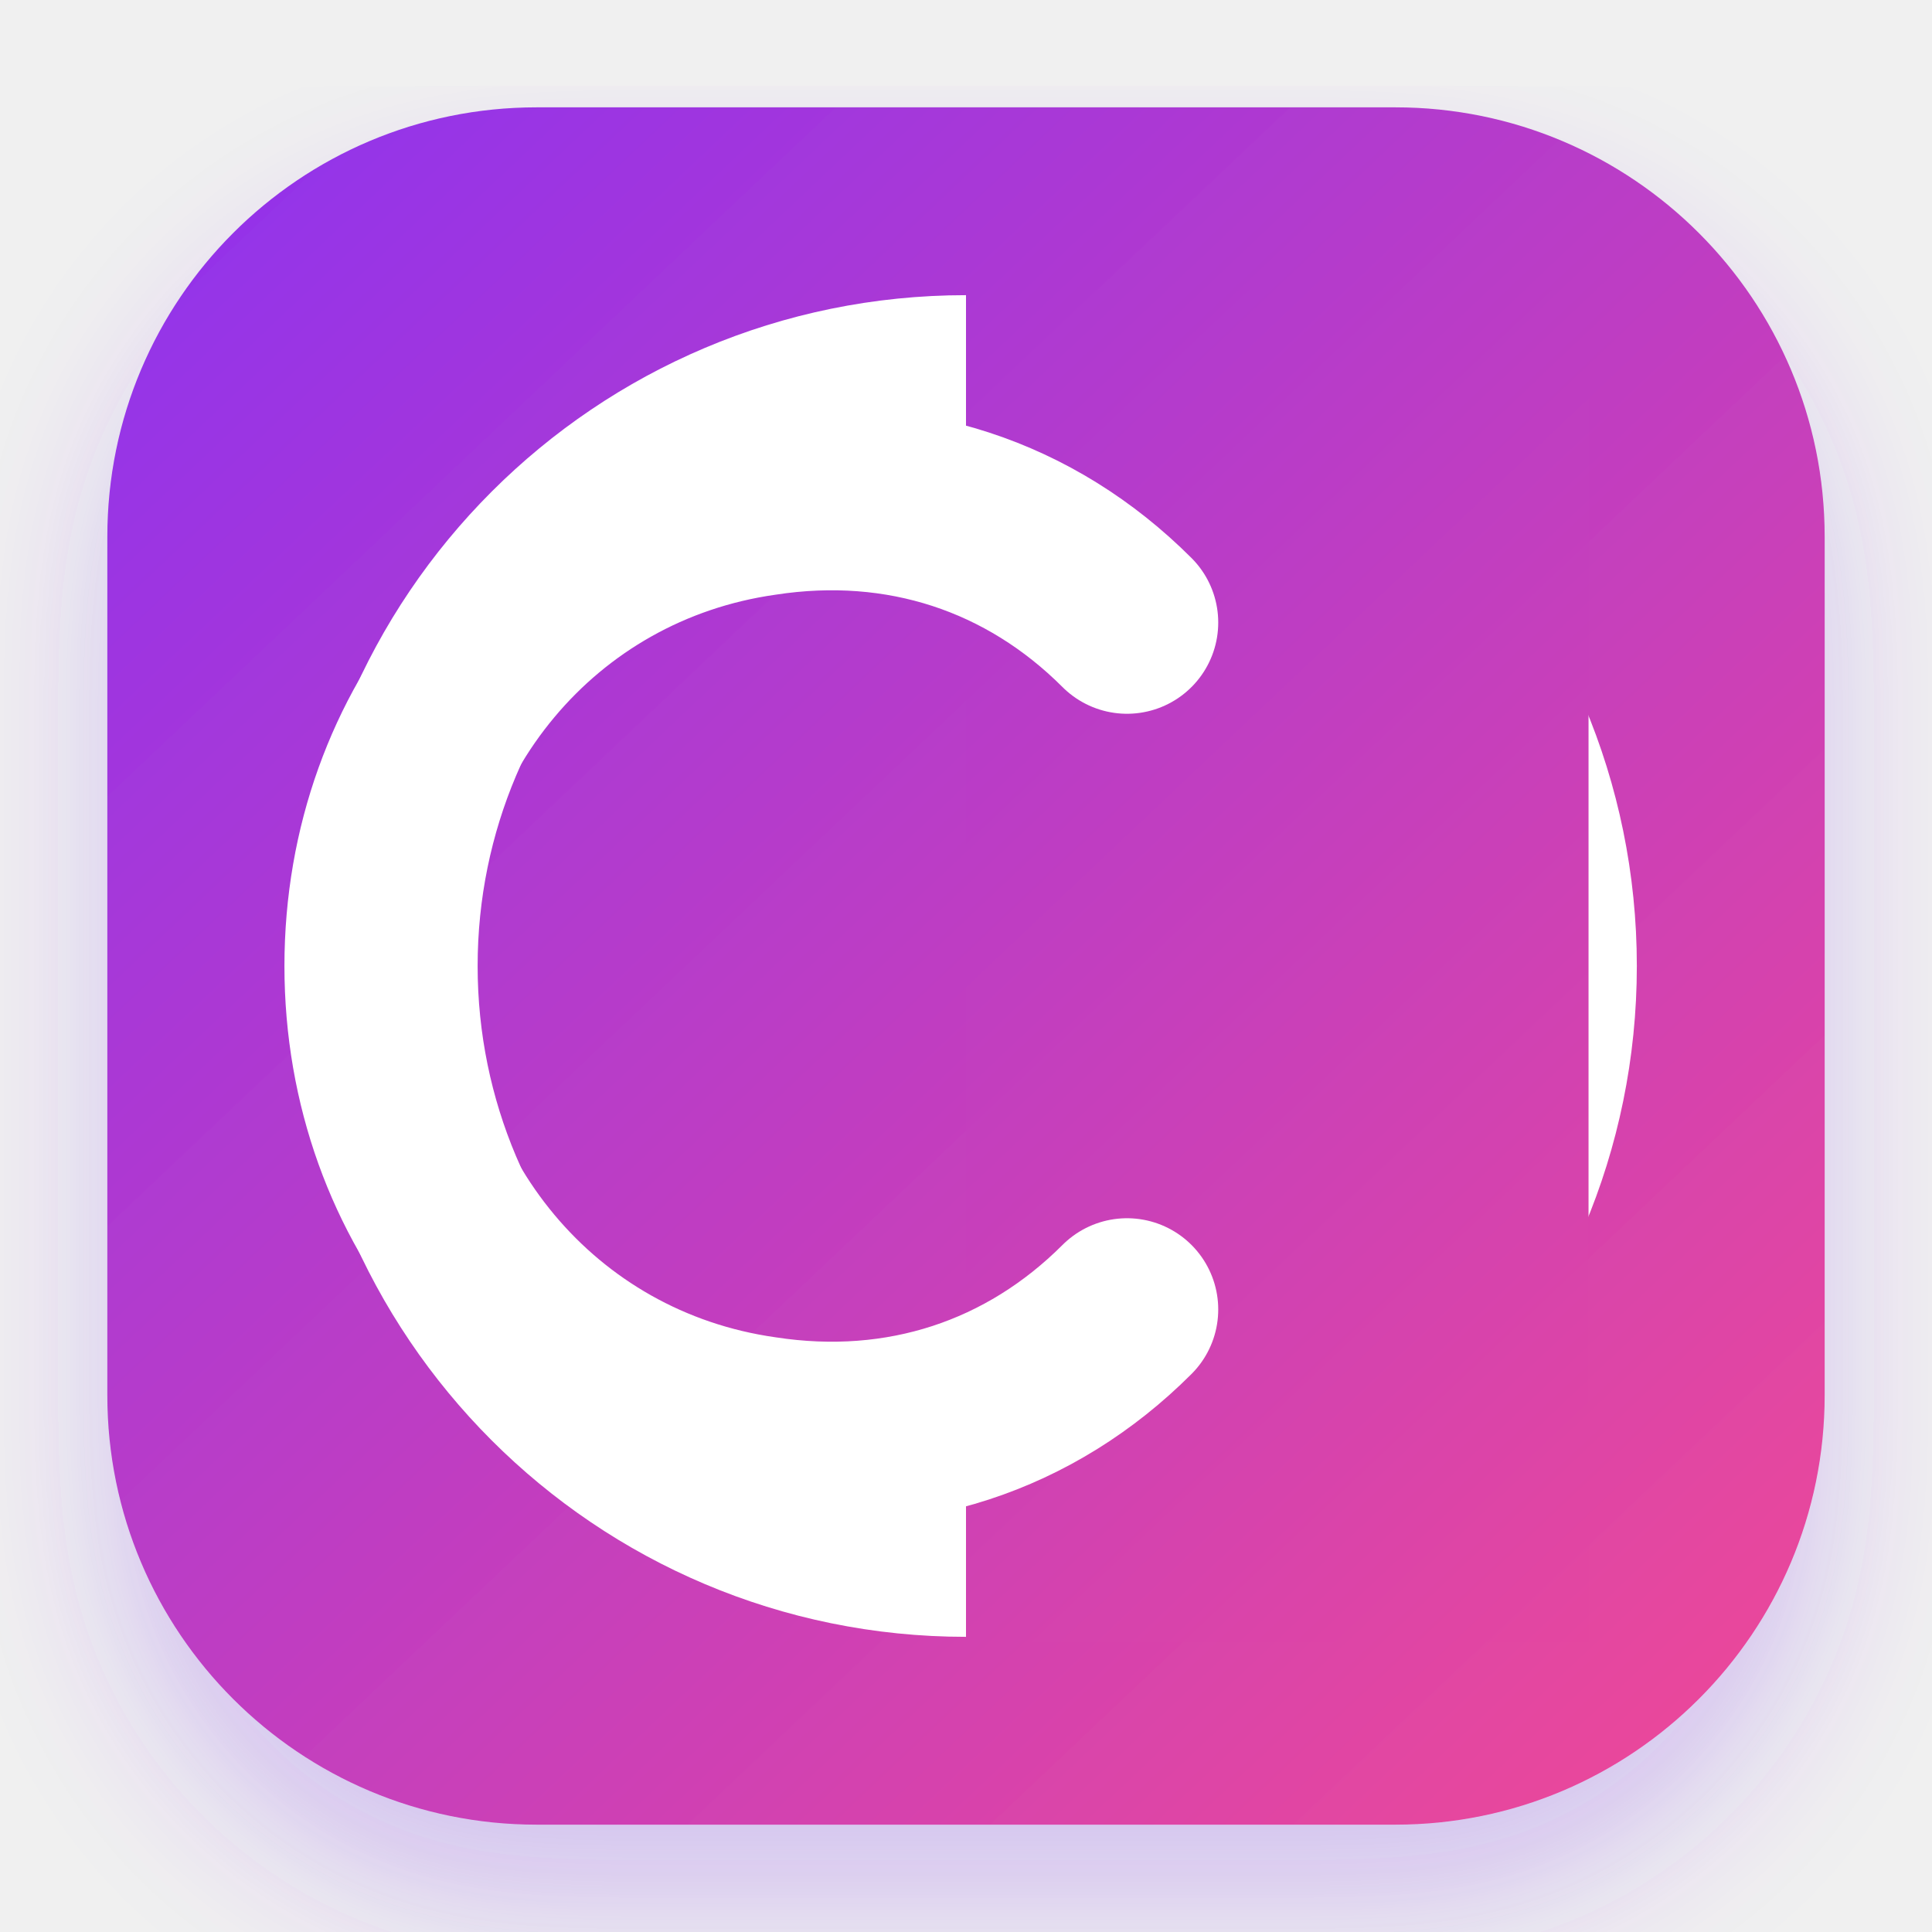
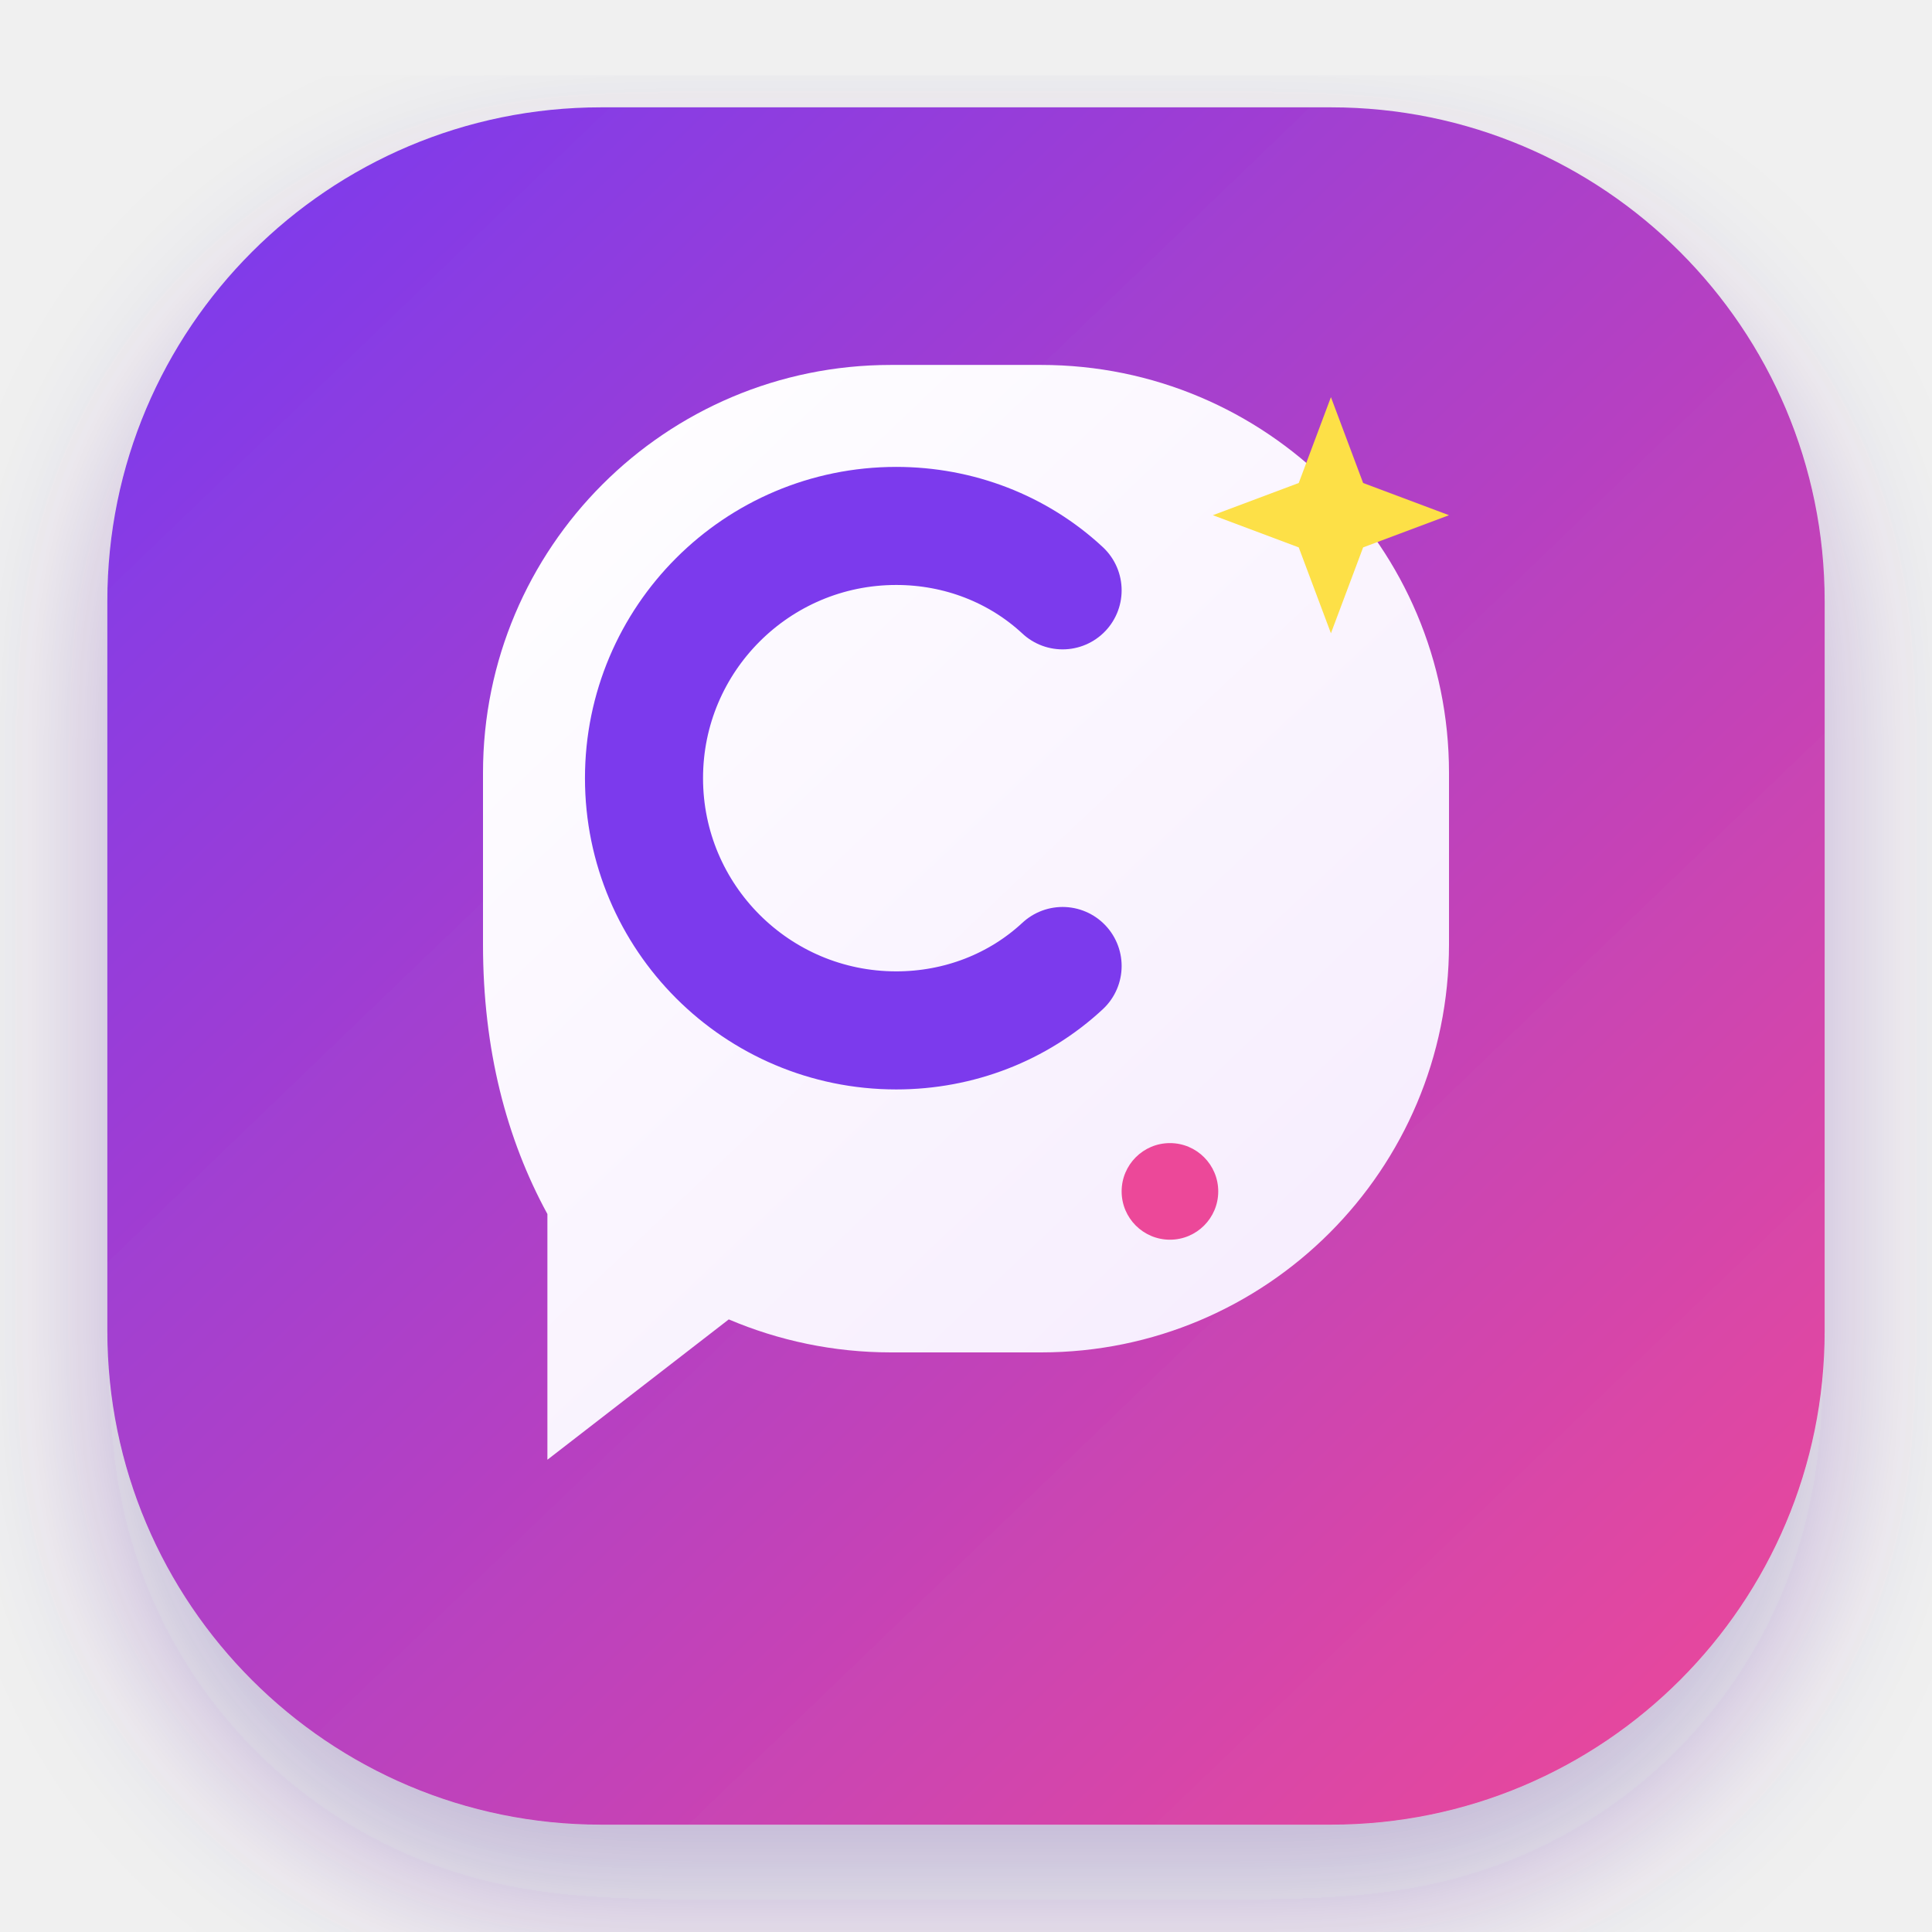
<svg xmlns="http://www.w3.org/2000/svg" width="180" height="180" viewBox="0 0 180 180" fill="none" role="img" aria-labelledby="title desc">
  <defs>
-     <linearGradient id="favicon-gradient" x1="20" y1="18" x2="160" y2="166" gradientUnits="userSpaceOnUse">
-       <stop stop-color="#9333EA" />
+     <linearGradient id="logo-bg" x1="18" y1="16" x2="164" y2="168" gradientUnits="userSpaceOnUse">
+       <stop stop-color="#7C3AED" />
      <stop offset="1" stop-color="#EC4899" />
    </linearGradient>
-     <filter id="favicon-shadow" x="0" y="0" width="180" height="180" filterUnits="userSpaceOnUse">
-       <feDropShadow dx="0" dy="8" stdDeviation="7" flood-color="#7C3AED" flood-opacity=".24" />
+     <linearGradient id="logo-bubble" x1="42" y1="39" x2="135" y2="137" gradientUnits="userSpaceOnUse">
+       <stop stop-color="#FFF" />
+       <stop offset="1" stop-color="#F5EAFE" />
+     </linearGradient>
+     <filter id="logo-shadow" x="0" y="0" width="180" height="180" filterUnits="userSpaceOnUse">
+       <feDropShadow dx="0" dy="7" stdDeviation="7" flood-color="#4C1D95" flood-opacity=".28" />
    </filter>
  </defs>
-   <rect x="10" y="10" width="160" height="160" rx="40" fill="url(#favicon-gradient)" filter="url(#favicon-shadow)" />
-   <circle cx="90" cy="90" r="54" stroke="white" stroke-width="17" />
-   <rect x="90" y="27" width="58" height="126" fill="url(#favicon-gradient)" />
-   <path d="M105 58C96 49 84 45 71 47C50 50 35 68 35 90C35 112 50 130 71 133C84 135 96 131 105 122" stroke="white" stroke-width="17" stroke-linecap="round" />
+   <rect x="10" y="10" width="160" height="160" rx="46" fill="url(#logo-bg)" filter="url(#logo-shadow)" />
+   <path d="M45 72C45 51.013 62.013 34 83 34H97C117.987 34 135 51.013 135 72V88C135 108.987 117.987 126 97 126H83C77.665 126 72.54 124.901 67.899 122.925L51 136V113.107C47.185 106.114 45 97.788 45 88V72Z" fill="url(#logo-bubble)" />
+   <path d="M99 55C94.858 51.149 89.347 49 83.5 49C70.521 49 60 59.521 60 72.5C60 85.479 70.521 96 83.5 96C89.347 96 94.858 93.851 99 90" stroke="#7C3AED" stroke-width="11" stroke-linecap="round" />
+   <path d="M124 37L127 45L135 48L127 51L124 59L121 51L113 48L121 45L124 37Z" fill="#FDE047" />
+   <circle cx="109" cy="111" r="4.5" fill="#EC4899" />
</svg>
